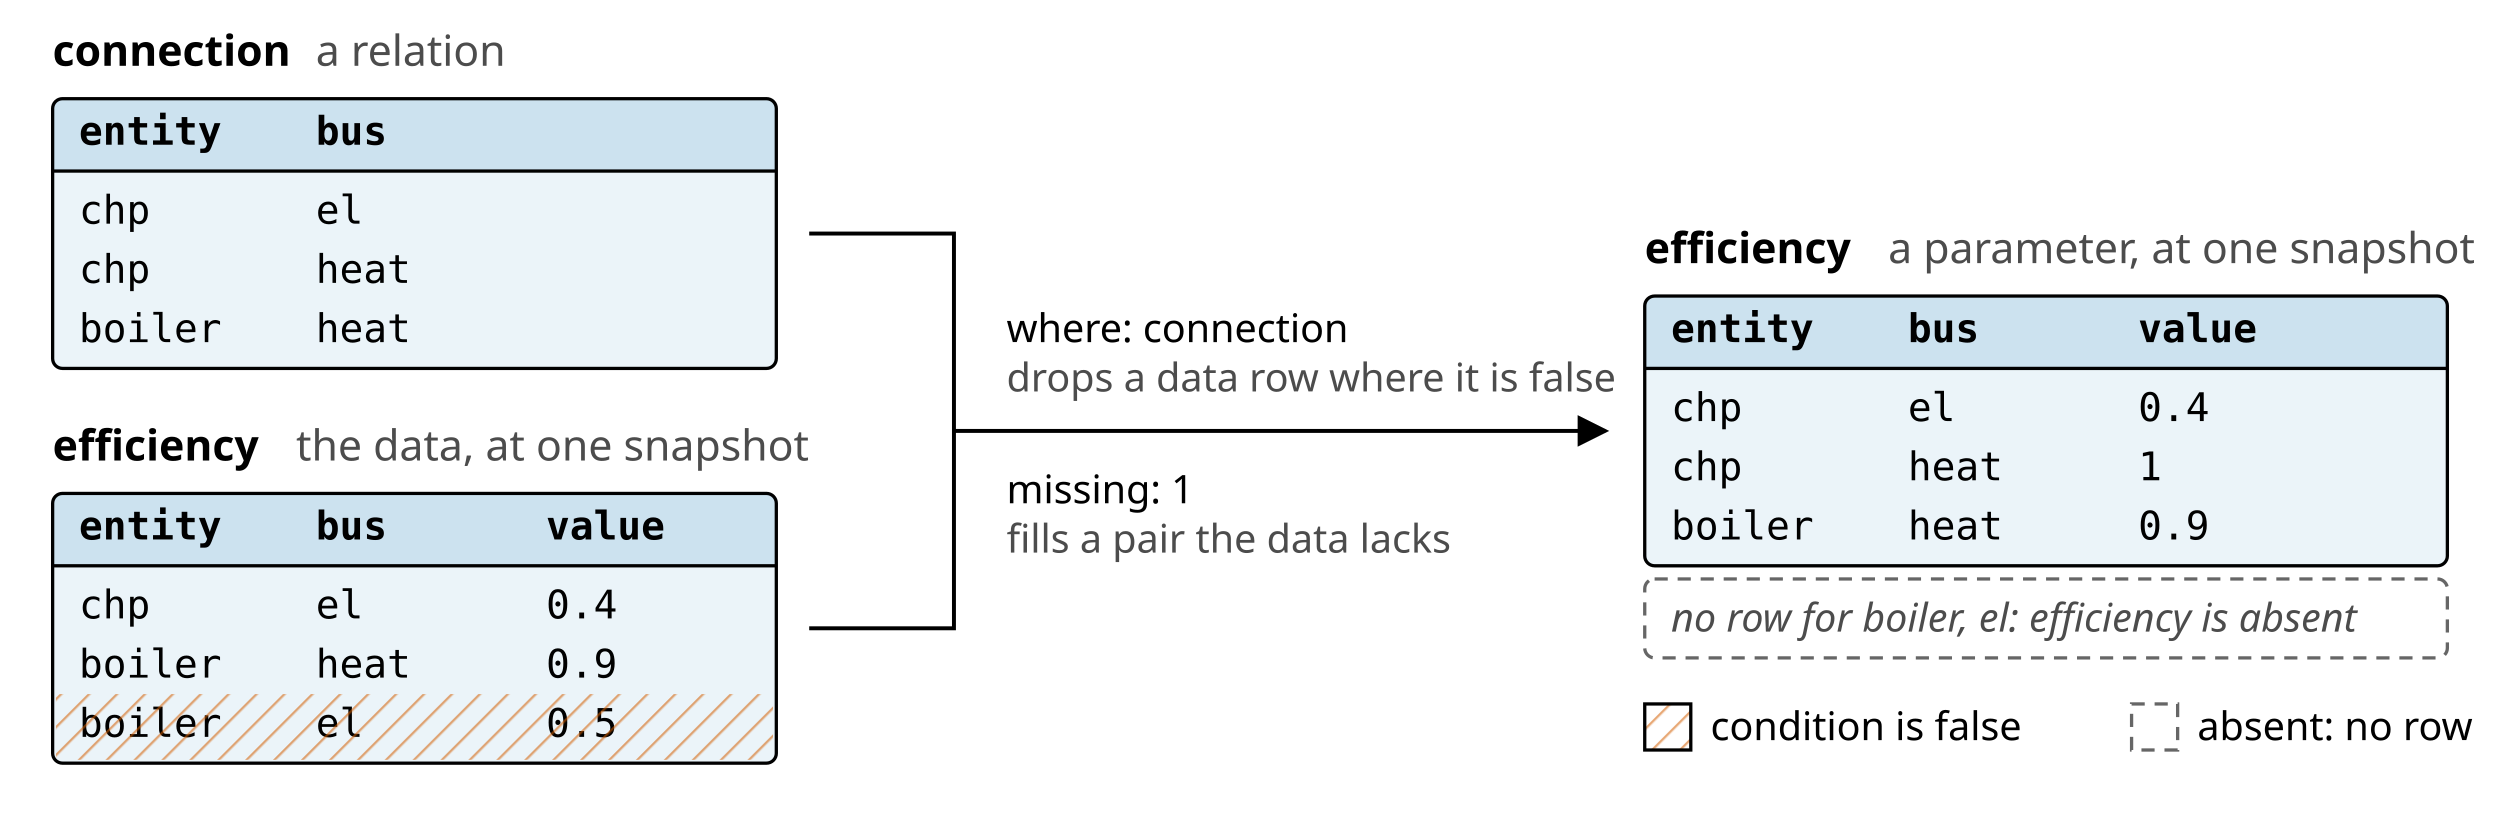
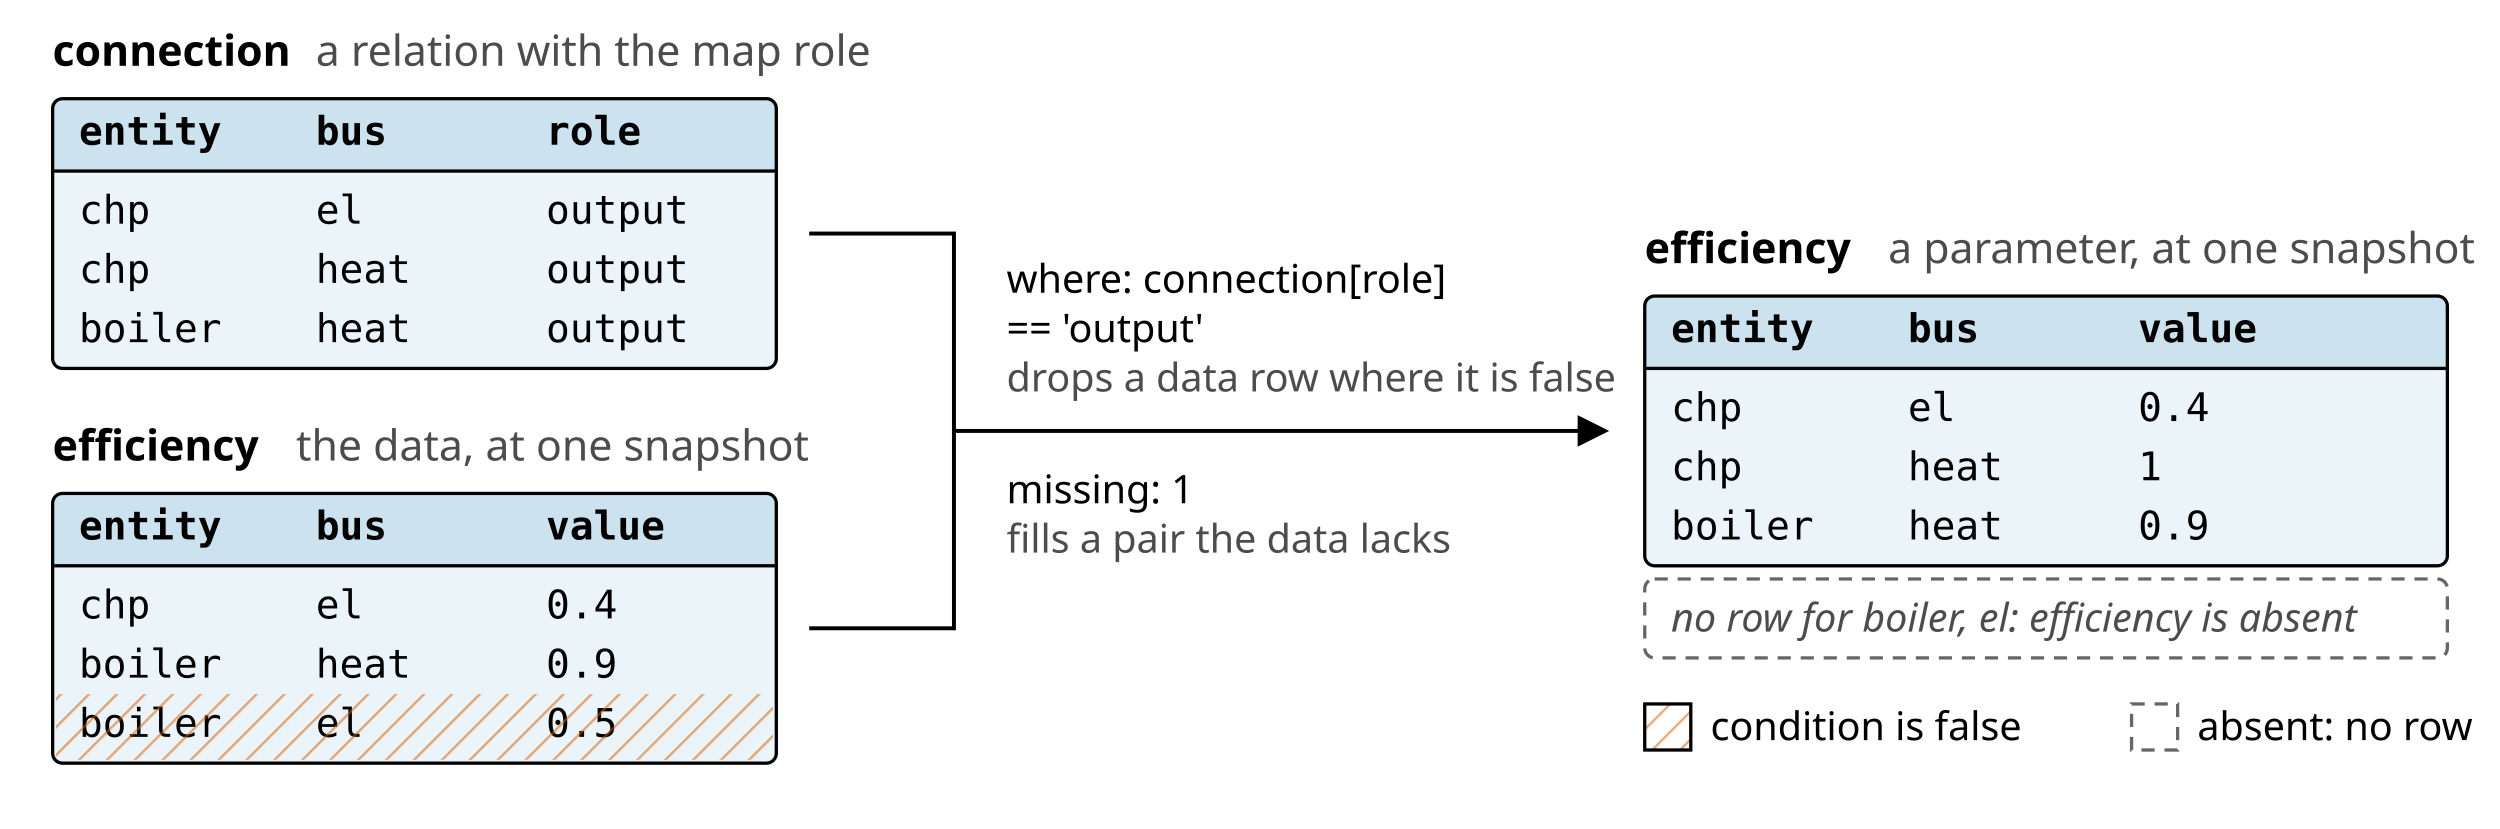
<svg xmlns="http://www.w3.org/2000/svg" viewBox="0 0 760 252" width="760" height="252" style="max-width: 100%; height: auto" role="img" aria-labelledby="pwh-t pwh-d" font-family="ui-sans-serif, system-ui, sans-serif" font-size="13">
  <defs>
    <pattern id="pwh-hatch" width="6" height="6" patternUnits="userSpaceOnUse" patternTransform="rotate(45)">
      <line x1="0" y1="0" x2="0" y2="6" stroke="#D55E00" stroke-opacity="0.5" stroke-width="1.5" />
    </pattern>
    <marker id="pwh-arrow" viewBox="0 0 8 8" refX="7" refY="4" markerWidth="8" markerHeight="8" orient="auto">
      <path d="M0,0 L8,4 L0,8 z" fill="currentColor" />
    </marker>
  </defs>
  <g stroke="none">
    <path d="M16,52 H236 V109 A3,3 0 0 1 233,112 H19 A3,3 0 0 1 16,109 Z" fill="#0072B2" fill-opacity="0.08" />
    <path d="M16,52 V33 A3,3 0 0 1 19,30 H233 A3,3 0 0 1 236,33 V52 Z" fill="#0072B2" fill-opacity="0.2" />
    <path d="M16,172 H236 V229 A3,3 0 0 1 233,232 H19 A3,3 0 0 1 16,229 Z" fill="#0072B2" fill-opacity="0.08" />
    <path d="M16,172 V153 A3,3 0 0 1 19,150 H233 A3,3 0 0 1 236,153 V172 Z" fill="#0072B2" fill-opacity="0.2" />
    <path d="M500,112 H744 V169 A3,3 0 0 1 741,172 H503 A3,3 0 0 1 500,169 Z" fill="#0072B2" fill-opacity="0.08" />
    <path d="M500,112 V93 A3,3 0 0 1 503,90 H741 A3,3 0 0 1 744,93 V112 Z" fill="#0072B2" fill-opacity="0.2" />
  </g>
  <g fill="currentColor">
    <text x="16" y="20" font-weight="bold">connection</text>
-     <text x="96" y="20" fill-opacity="0.7">a relation</text>
+     <text x="96" y="20" fill-opacity="0.7">a relation with the map role</text>
    <text x="16" y="140" font-weight="bold">efficiency</text>
    <text x="90" y="140" fill-opacity="0.7">the data, at one snapshot</text>
    <text x="500" y="80" font-weight="bold">efficiency</text>
    <text x="574" y="80" fill-opacity="0.7">a parameter, at one snapshot</text>
    <g font-family="ui-monospace, SFMono-Regular, Menlo, monospace" font-size="12">
      <text x="24" y="44" font-weight="bold">entity</text>
      <text x="96" y="44" font-weight="bold">bus</text>
+       <text x="166" y="44" font-weight="bold">role</text>
      <text x="24" y="68">chp</text>
      <text x="96" y="68">el</text>
+       <text x="166" y="68">output</text>
      <text x="24" y="86">chp</text>
      <text x="96" y="86">heat</text>
+       <text x="166" y="86">output</text>
      <text x="24" y="104">boiler</text>
      <text x="96" y="104">heat</text>
+       <text x="166" y="104">output</text>
      <text x="24" y="164" font-weight="bold">entity</text>
      <text x="96" y="164" font-weight="bold">bus</text>
      <text x="166" y="164" font-weight="bold">value</text>
      <text x="24" y="188">chp</text>
      <text x="96" y="188">el</text>
      <text x="166" y="188">0.4</text>
      <text x="24" y="206">boiler</text>
      <text x="96" y="206">heat</text>
      <text x="166" y="206">0.9</text>
      <text x="24" y="224">boiler</text>
      <text x="96" y="224">el</text>
      <text x="166" y="224">0.5</text>
      <text x="508" y="104" font-weight="bold">entity</text>
      <text x="580" y="104" font-weight="bold">bus</text>
      <text x="650" y="104" font-weight="bold">value</text>
      <text x="508" y="128">chp</text>
      <text x="580" y="128">el</text>
      <text x="650" y="128">0.4</text>
      <text x="508" y="146">chp</text>
      <text x="580" y="146">heat</text>
      <text x="650" y="146">1</text>
      <text x="508" y="164">boiler</text>
      <text x="580" y="164">heat</text>
      <text x="650" y="164">0.9</text>
    </g>
  </g>
  <g fill="none" stroke="currentColor" stroke-width="1">
    <rect x="16" y="30" width="220" height="82" rx="3" />
    <line x1="16" y1="52" x2="236" y2="52" />
    <rect x="16" y="150" width="220" height="82" rx="3" />
    <line x1="16" y1="172" x2="236" y2="172" />
    <rect x="17" y="211" width="218" height="20" fill="url(#pwh-hatch)" stroke="none" />
    <rect x="500" y="90" width="244" height="82" rx="3" />
    <line x1="500" y1="112" x2="744" y2="112" />
    <rect x="500" y="176" width="244" height="24" rx="3" stroke-dasharray="4 3" stroke-opacity="0.6" />
  </g>
  <g stroke="currentColor" fill="none" stroke-width="1.2">
    <path d="M246,71 H290 V191 H246" />
  </g>
  <g stroke="currentColor" fill="none" stroke-width="1.2" marker-end="url(#pwh-arrow)">
    <path d="M290,131 H488" />
  </g>
  <g fill="currentColor" font-size="12">
-     <text x="306" y="104">where: connection</text>
+     <text x="306" y="89">where: connection[role]</text>
+     <text x="306" y="104">== 'output'</text>
    <text x="306" y="119" fill-opacity="0.7">drops a data row where it is false</text>
    <text x="306" y="153">missing: 1</text>
    <text x="306" y="168" fill-opacity="0.7">fills a pair the data lacks</text>
    <text x="508" y="192" fill-opacity="0.7" font-style="italic">no row for boiler, el: efficiency is absent</text>
  </g>
  <g fill="none" stroke="currentColor" stroke-width="1">
    <rect x="500" y="214" width="14" height="14" fill="url(#pwh-hatch)" />
    <rect x="648" y="214" width="14" height="14" stroke-dasharray="4 3" stroke-opacity="0.6" />
  </g>
  <g fill="currentColor" font-size="12">
    <text x="520" y="225">condition is false</text>
    <text x="668" y="225">absent: no row</text>
  </g>
</svg>
